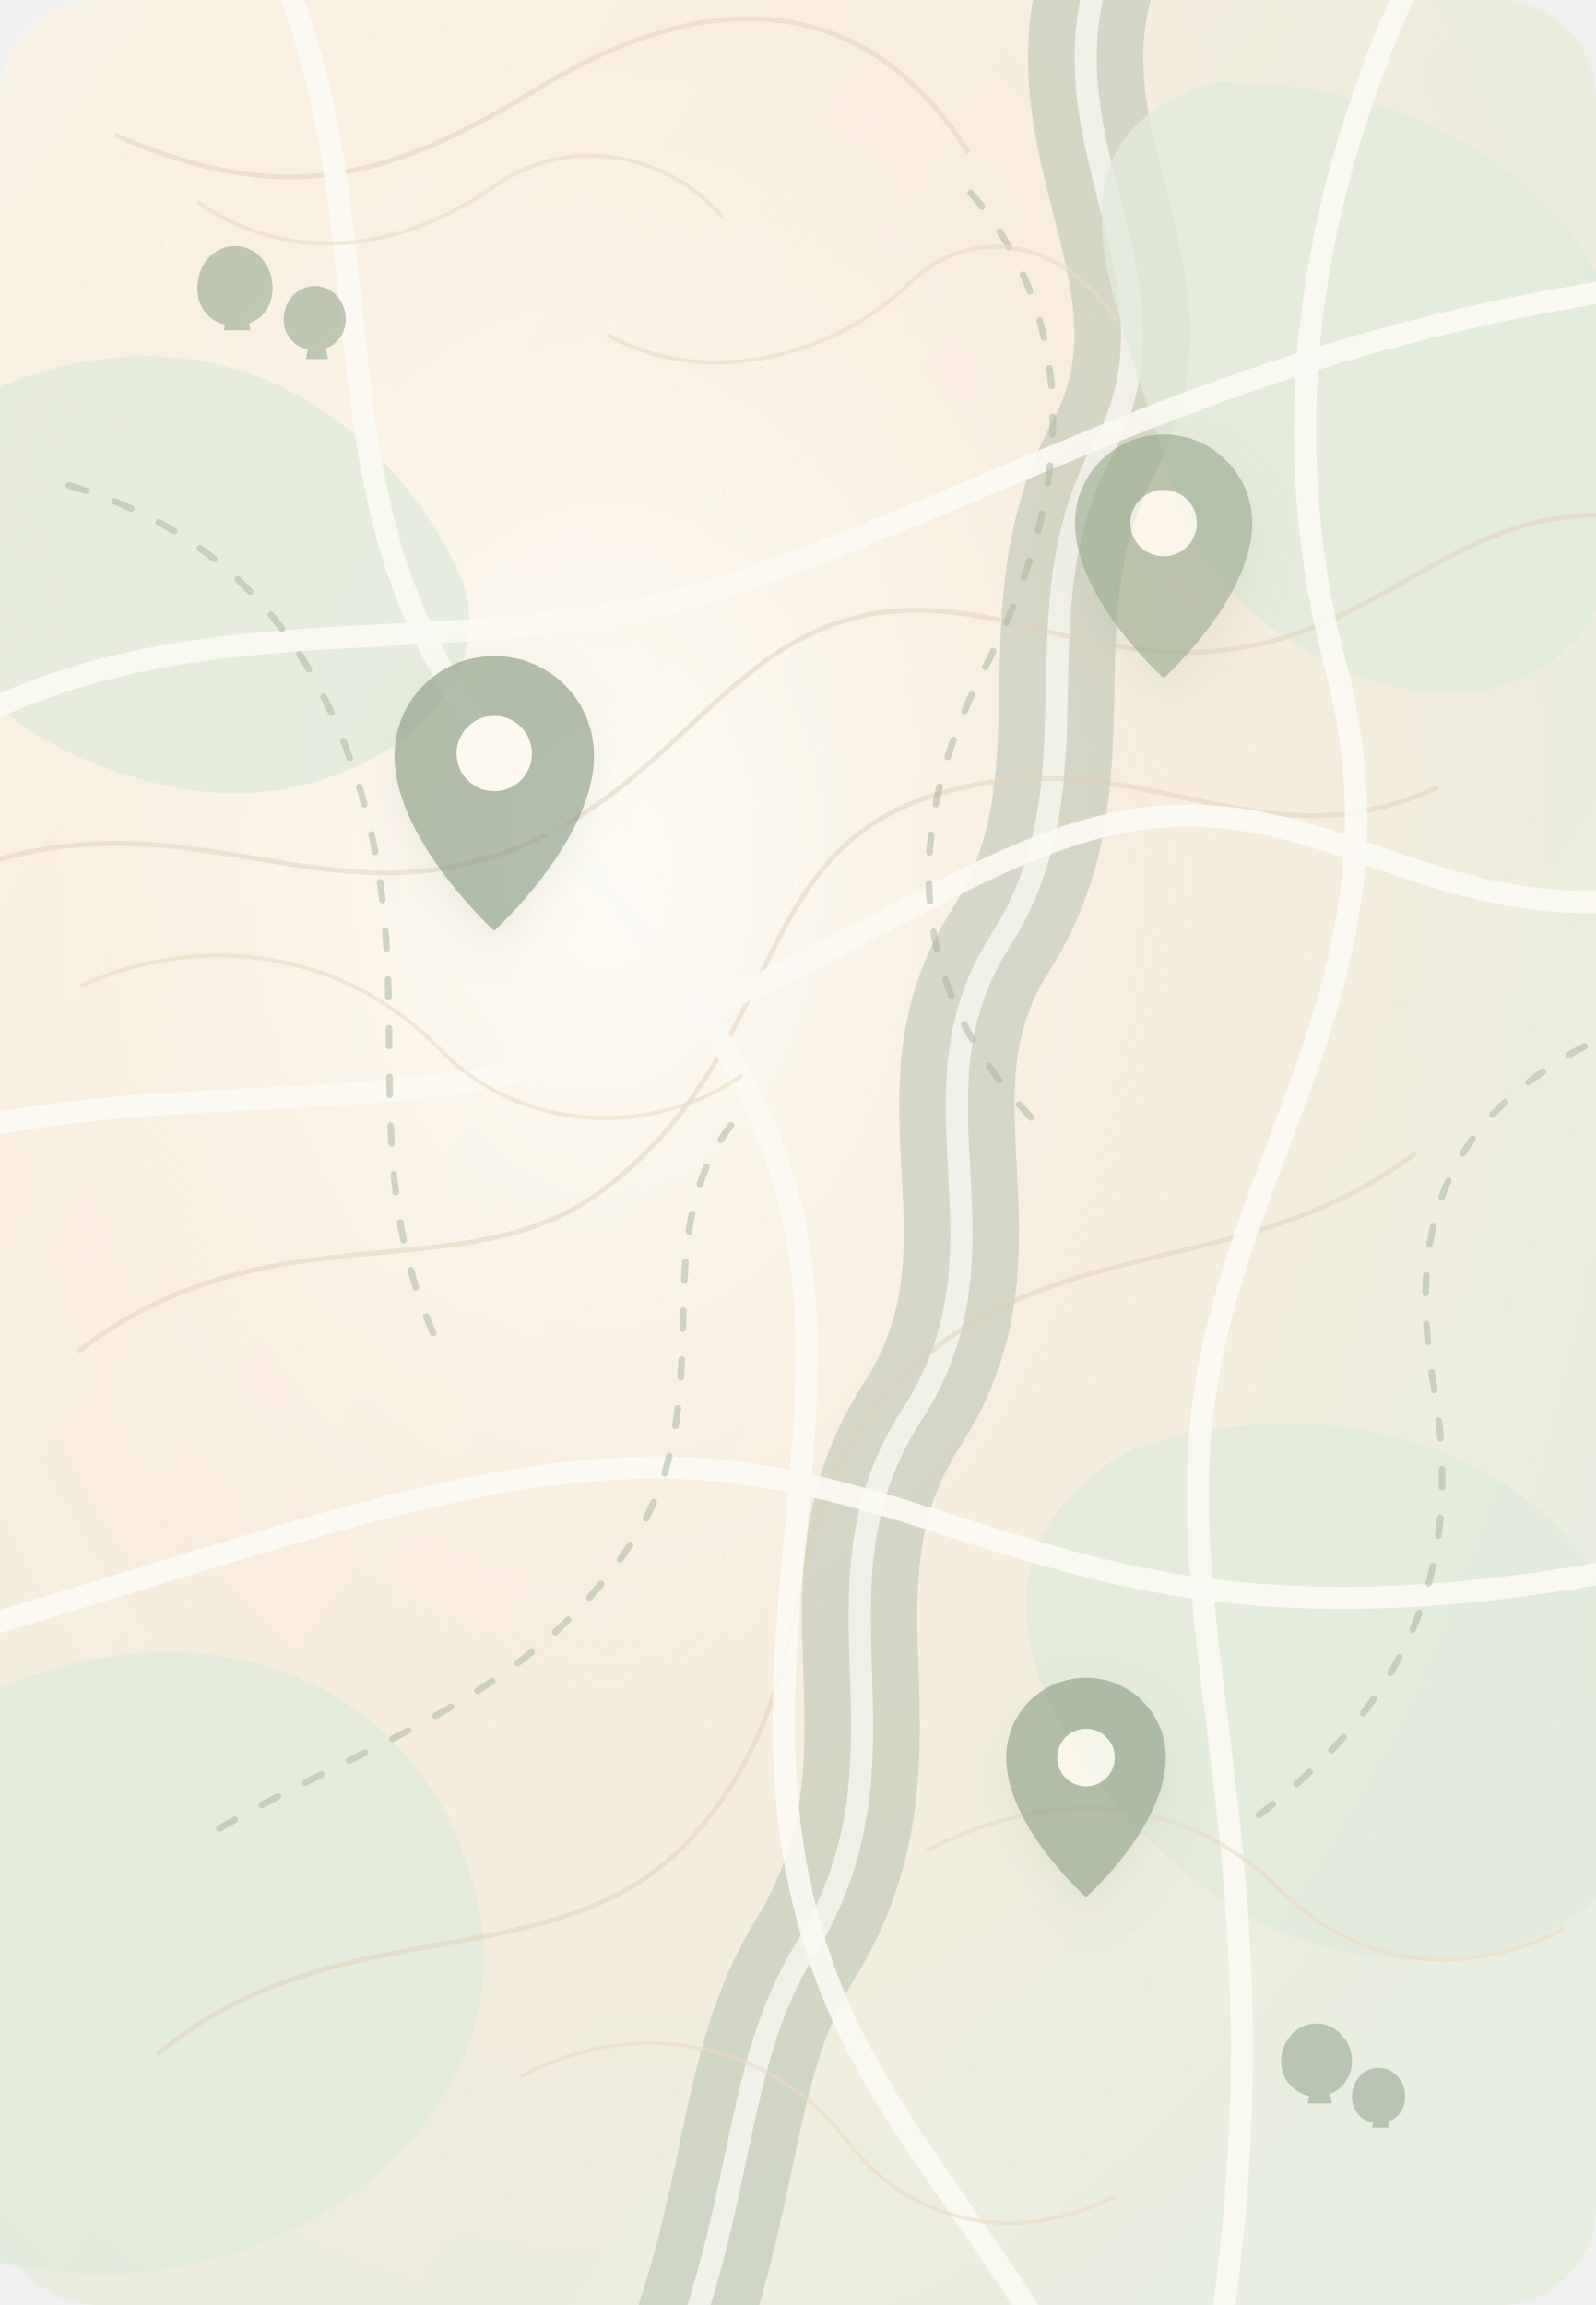
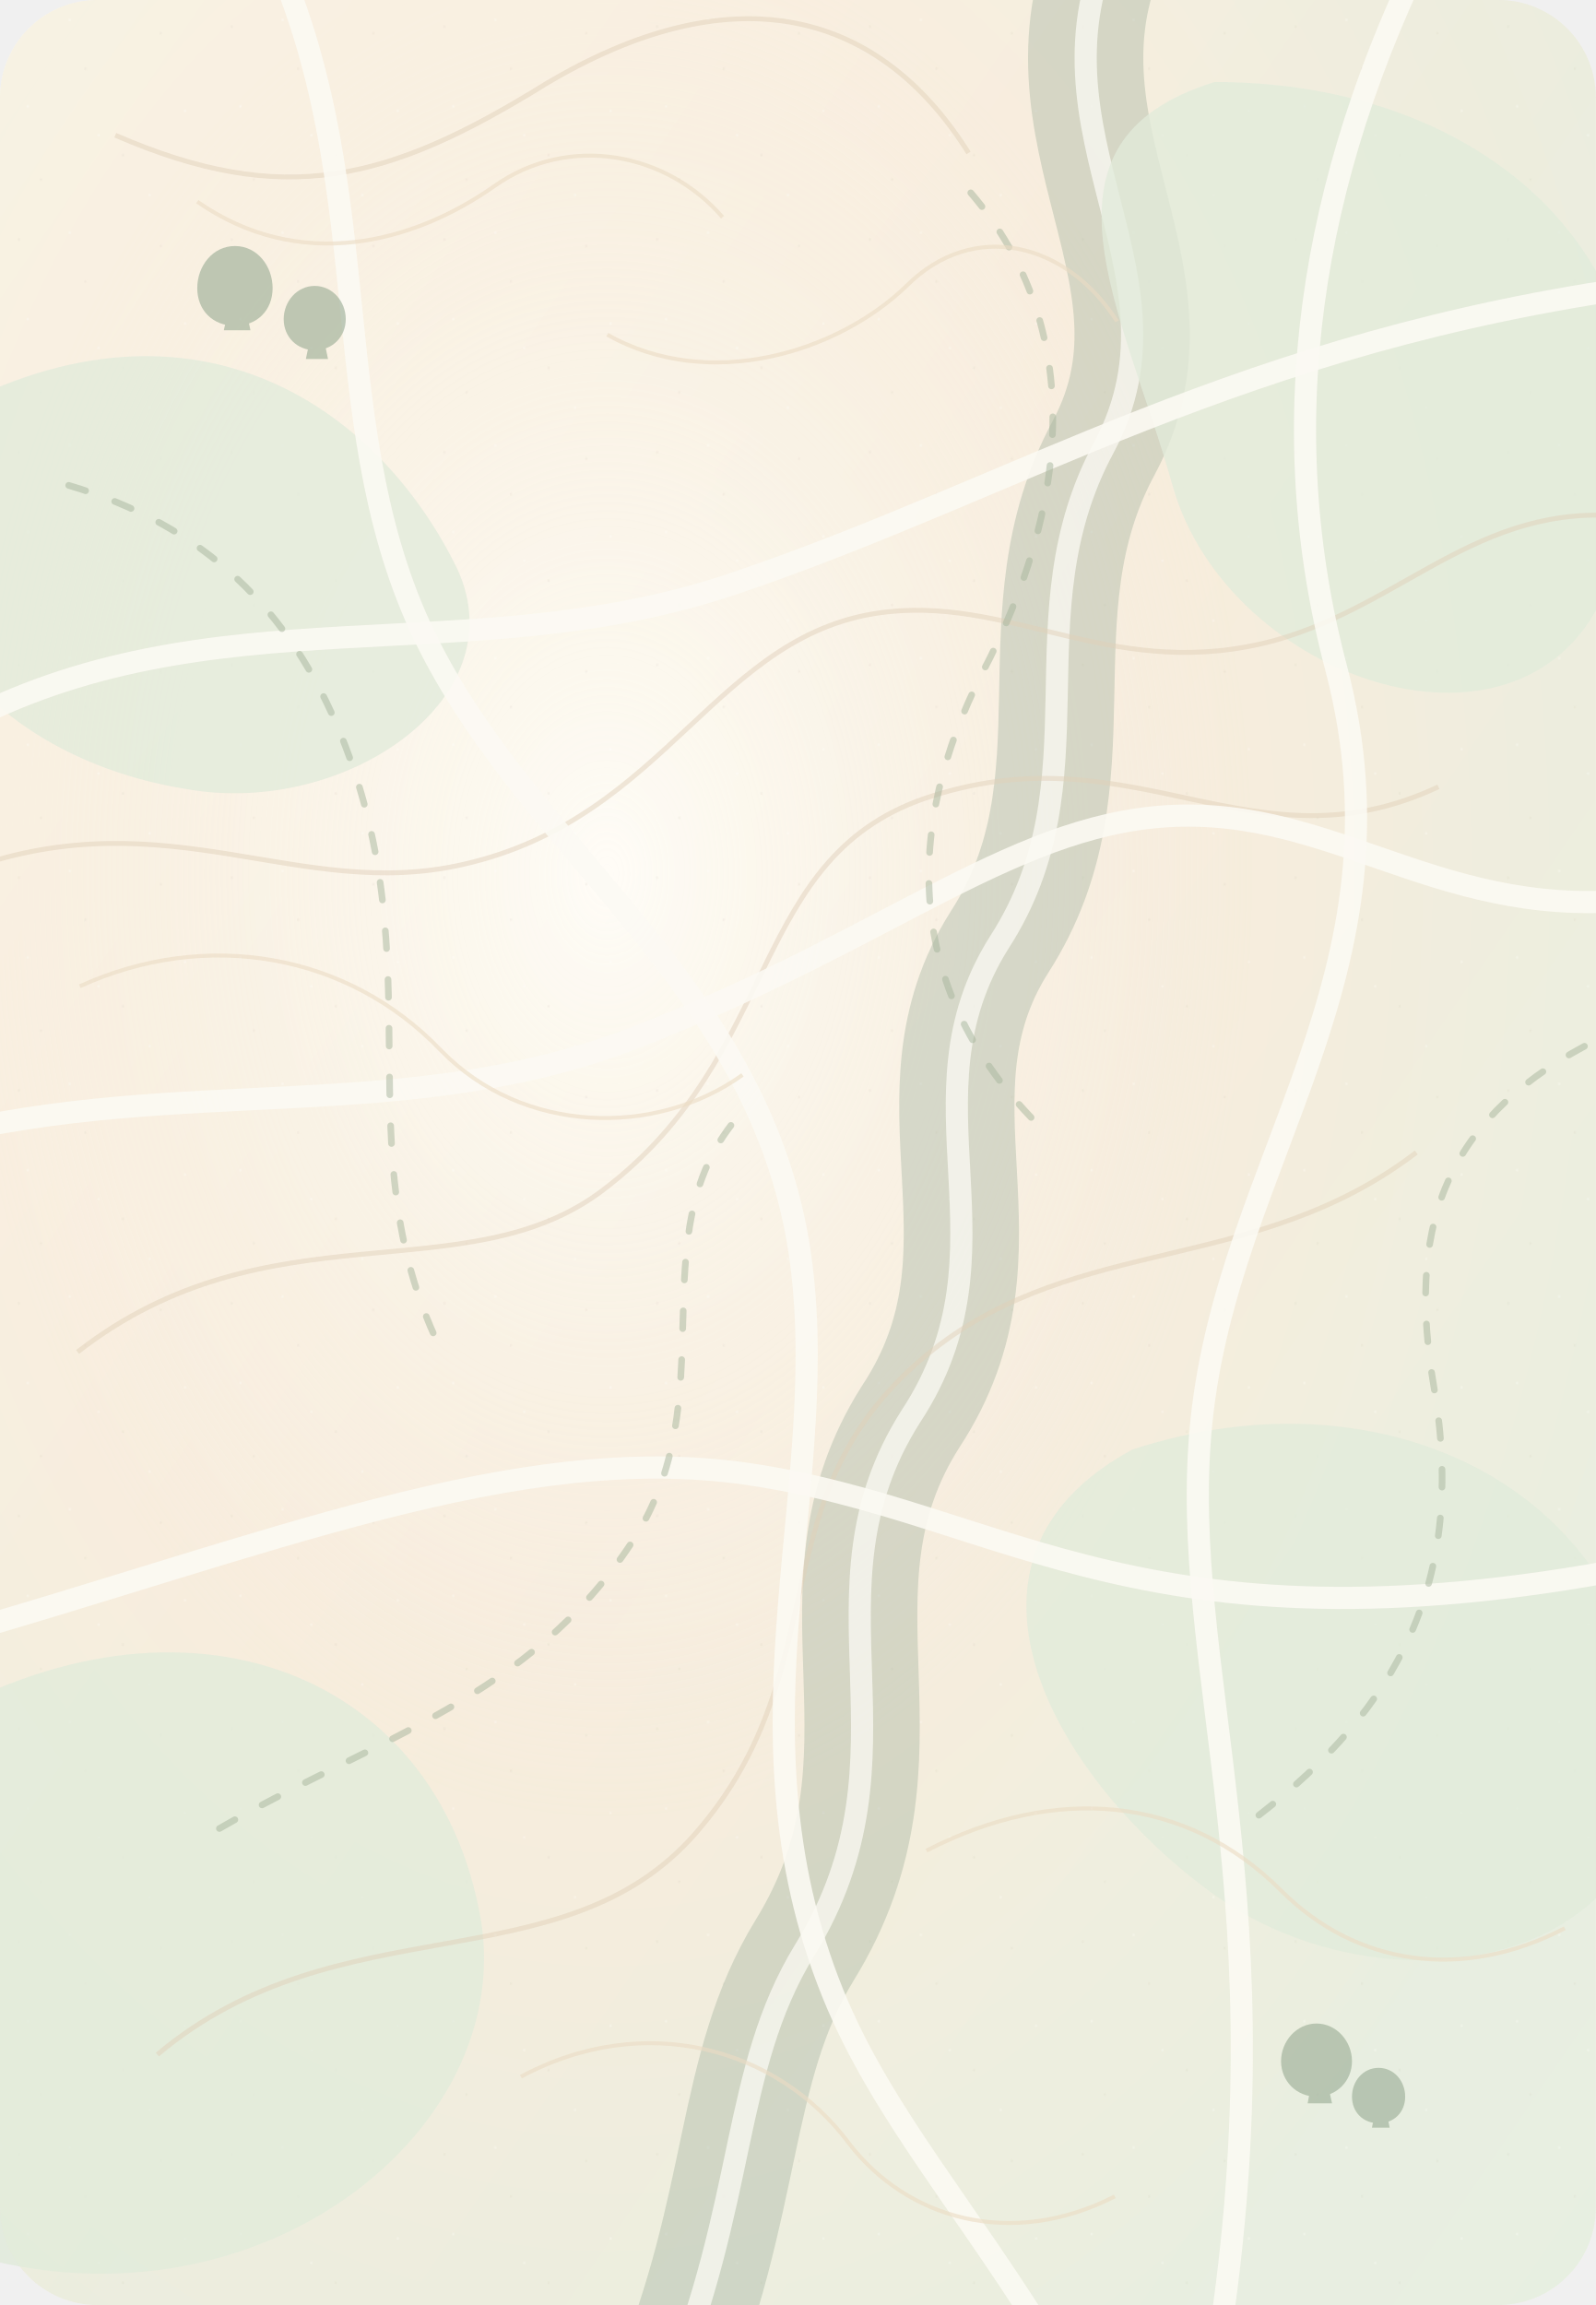
<svg xmlns="http://www.w3.org/2000/svg" viewBox="0 0 720 1040" role="img" aria-label="">
  <defs>
    <linearGradient id="paper" x1="0" x2="1" y1="0" y2="1">
      <stop offset="0" stop-color="#fffaf0" />
      <stop offset="0.48" stop-color="#f7efe1" />
      <stop offset="1" stop-color="#eef3e7" />
    </linearGradient>
    <radialGradient id="warm" cx="38%" cy="38%" r="70%">
      <stop offset="0" stop-color="#fffdf8" stop-opacity="0.94" />
      <stop offset="0.58" stop-color="#f4e6d2" stop-opacity="0.48" />
      <stop offset="1" stop-color="#dbe8d6" stop-opacity="0.48" />
    </radialGradient>
-     <filter id="softShadow" x="-20%" y="-20%" width="140%" height="140%">
-       <feDropShadow dx="0" dy="8" stdDeviation="10" flood-color="#6d816c" flood-opacity="0.18" />
-     </filter>
    <pattern id="grain" width="96" height="96" patternUnits="userSpaceOnUse">
      <path d="M8 12h1M38 31h1M72 15h1M55 70h1M18 81h1" stroke="#b9ad9e" stroke-opacity="0.16" stroke-width="1.2" />
      <path d="M12 48h1M44 61h1M83 50h1M67 88h1M31 9h1" stroke="#fff" stroke-opacity="0.42" stroke-width="1.1" />
    </pattern>
  </defs>
  <rect width="720" height="1040" rx="44" fill="url(#paper)" />
  <rect width="720" height="1040" rx="44" fill="url(#warm)" />
  <rect width="720" height="1040" rx="44" fill="url(#grain)" opacity="0.6" />
  <g fill="none" stroke-linecap="round" stroke-linejoin="round">
    <path d="M508-40 C454 54 542 120 498 202 C457 278 498 352 451 425 C406 496 461 563 411 639 C360 719 418 791 363 880 C330 934 337 993 301 1080" stroke="#8ea28f" stroke-opacity="0.34" stroke-width="52" />
    <path d="M508-40 C454 54 542 120 498 202 C457 278 498 352 451 425 C406 496 461 563 411 639 C360 719 418 791 363 880 C330 934 337 993 301 1080" stroke="#fdfbf6" stroke-opacity="0.72" stroke-width="10" />
  </g>
  <g fill="#dfe9d9" opacity="0.78">
    <path d="M-35 192 C80 123 167 179 205 254 C236 314 156 369 84 356 C3 343-62 282-35 192Z" />
    <path d="M548 37 C688 37 775 140 725 265 C690 353 554 308 529 219 C507 140 461 64 548 37Z" />
    <path d="M511 654 C627 616 740 674 745 789 C750 888 625 910 548 855 C477 804 418 704 511 654Z" />
    <path d="M-46 786 C72 708 193 748 216 861 C238 964 105 1066-35 1010 C-118 977-132 844-46 786Z" />
  </g>
  <g fill="none" stroke="#ddcbb4" stroke-opacity="0.48" stroke-width="2.2">
    <path d="M52 61 C128 94 175 82 246 38 C328-11 395 2 437 69" />
    <path d="M-14 392 C76 360 135 407 209 390 C302 369 323 284 401 276 C459 270 504 308 575 289 C636 272 670 223 741 234" />
    <path d="M35 610 C121 543 210 584 272 537 C354 475 337 385 421 359 C513 330 566 394 649 355" />
    <path d="M71 927 C153 858 254 896 314 827 C380 751 340 673 421 609 C487 557 567 575 639 520" />
  </g>
  <g fill="none" stroke="#fcfaf4" stroke-opacity="0.88" stroke-width="10">
    <path d="M-20 328 C95 266 212 304 332 263 C459 220 560 154 742 129" />
    <path d="M-30 513 C83 485 184 508 287 468 C403 423 460 369 534 368 C609 367 657 420 752 404" />
    <path d="M-29 740 C122 697 233 650 337 665 C455 682 517 752 748 705" />
    <path d="M124-20 C172 89 145 196 194 292 C242 386 340 444 360 560 C378 667 326 777 376 900 C398 954 437 997 477 1063" />
    <path d="M646-29 C590 82 574 193 603 302 C639 440 554 523 542 642 C531 753 583 858 548 1069" />
  </g>
  <g fill="none" stroke="#9faf94" stroke-dasharray="8 14" stroke-linecap="round" stroke-opacity="0.5" stroke-width="3">
    <path d="M31 219 C92 237 131 275 154 332 C196 436 155 517 198 607" />
    <path d="M99 825 C170 784 239 766 285 696 C328 631 288 558 332 505" />
    <path d="M438 87 C491 149 482 230 443 304 C408 373 408 445 466 505" />
    <path d="M568 819 C630 771 662 714 647 626 C635 556 650 507 715 472" />
  </g>
  <g fill="none" stroke="#ead8bf" stroke-opacity="0.6" stroke-width="1.8">
    <path d="M89 91 C135 123 186 110 223 84 C257 60 301 69 326 98" />
    <path d="M274 151 C320 177 378 159 409 129 C439 99 481 109 504 145" />
    <path d="M36 445 C93 419 157 430 199 474 C236 512 296 513 335 485" />
    <path d="M418 835 C476 805 535 810 578 853 C612 887 660 894 706 870" />
    <path d="M235 937 C291 907 351 924 383 967 C409 1001 456 1015 503 991" />
  </g>
  <g fill="#91a58c" opacity="0.62">
    <path d="M106 111c10 0 17 9 17 19s-7 17-17 17-17-7-17-17 7-19 17-19Z" />
    <path d="M107 121l-6 28h12l-6-28Z" />
    <path d="M142 129c8 0 14 7 14 15s-6 14-14 14-14-6-14-14 6-15 14-15Z" />
    <path d="M143 138l-5 24h10l-5-24Z" />
    <path d="M594 913c9 0 16 8 16 17s-7 16-16 16-16-7-16-16 7-17 16-17Z" />
    <path d="M595 922l-5 27h11l-6-27Z" />
    <path d="M622 933c7 0 12 6 12 13s-5 12-12 12-12-5-12-12 5-13 12-13Z" />
    <path d="M623 940l-4 20h8l-4-20Z" />
  </g>
-   <g opacity="0.62" filter="url(#softShadow)">
-     <path d="M178 341c0-25 20-45 45-45s45 20 45 45c0 38-45 79-45 79s-45-41-45-79Z" fill="#798f74" />
-     <circle cx="223" cy="340" r="17" fill="#fffaf0" />
-     <path d="M485 236c0-22 18-40 40-40s40 18 40 40c0 34-40 70-40 70s-40-36-40-70Z" fill="#8da181" />
-     <circle cx="525" cy="236" r="15" fill="#fffaf0" />
-     <path d="M454 793c0-20 16-36 36-36s36 16 36 36c0 31-36 63-36 63s-36-32-36-63Z" fill="#7f9678" />
-     <circle cx="490" cy="793" r="13" fill="#fffaf0" />
-   </g>
  <rect width="720" height="1040" rx="44" fill="#fffaf0" opacity="0.08" />
</svg>
